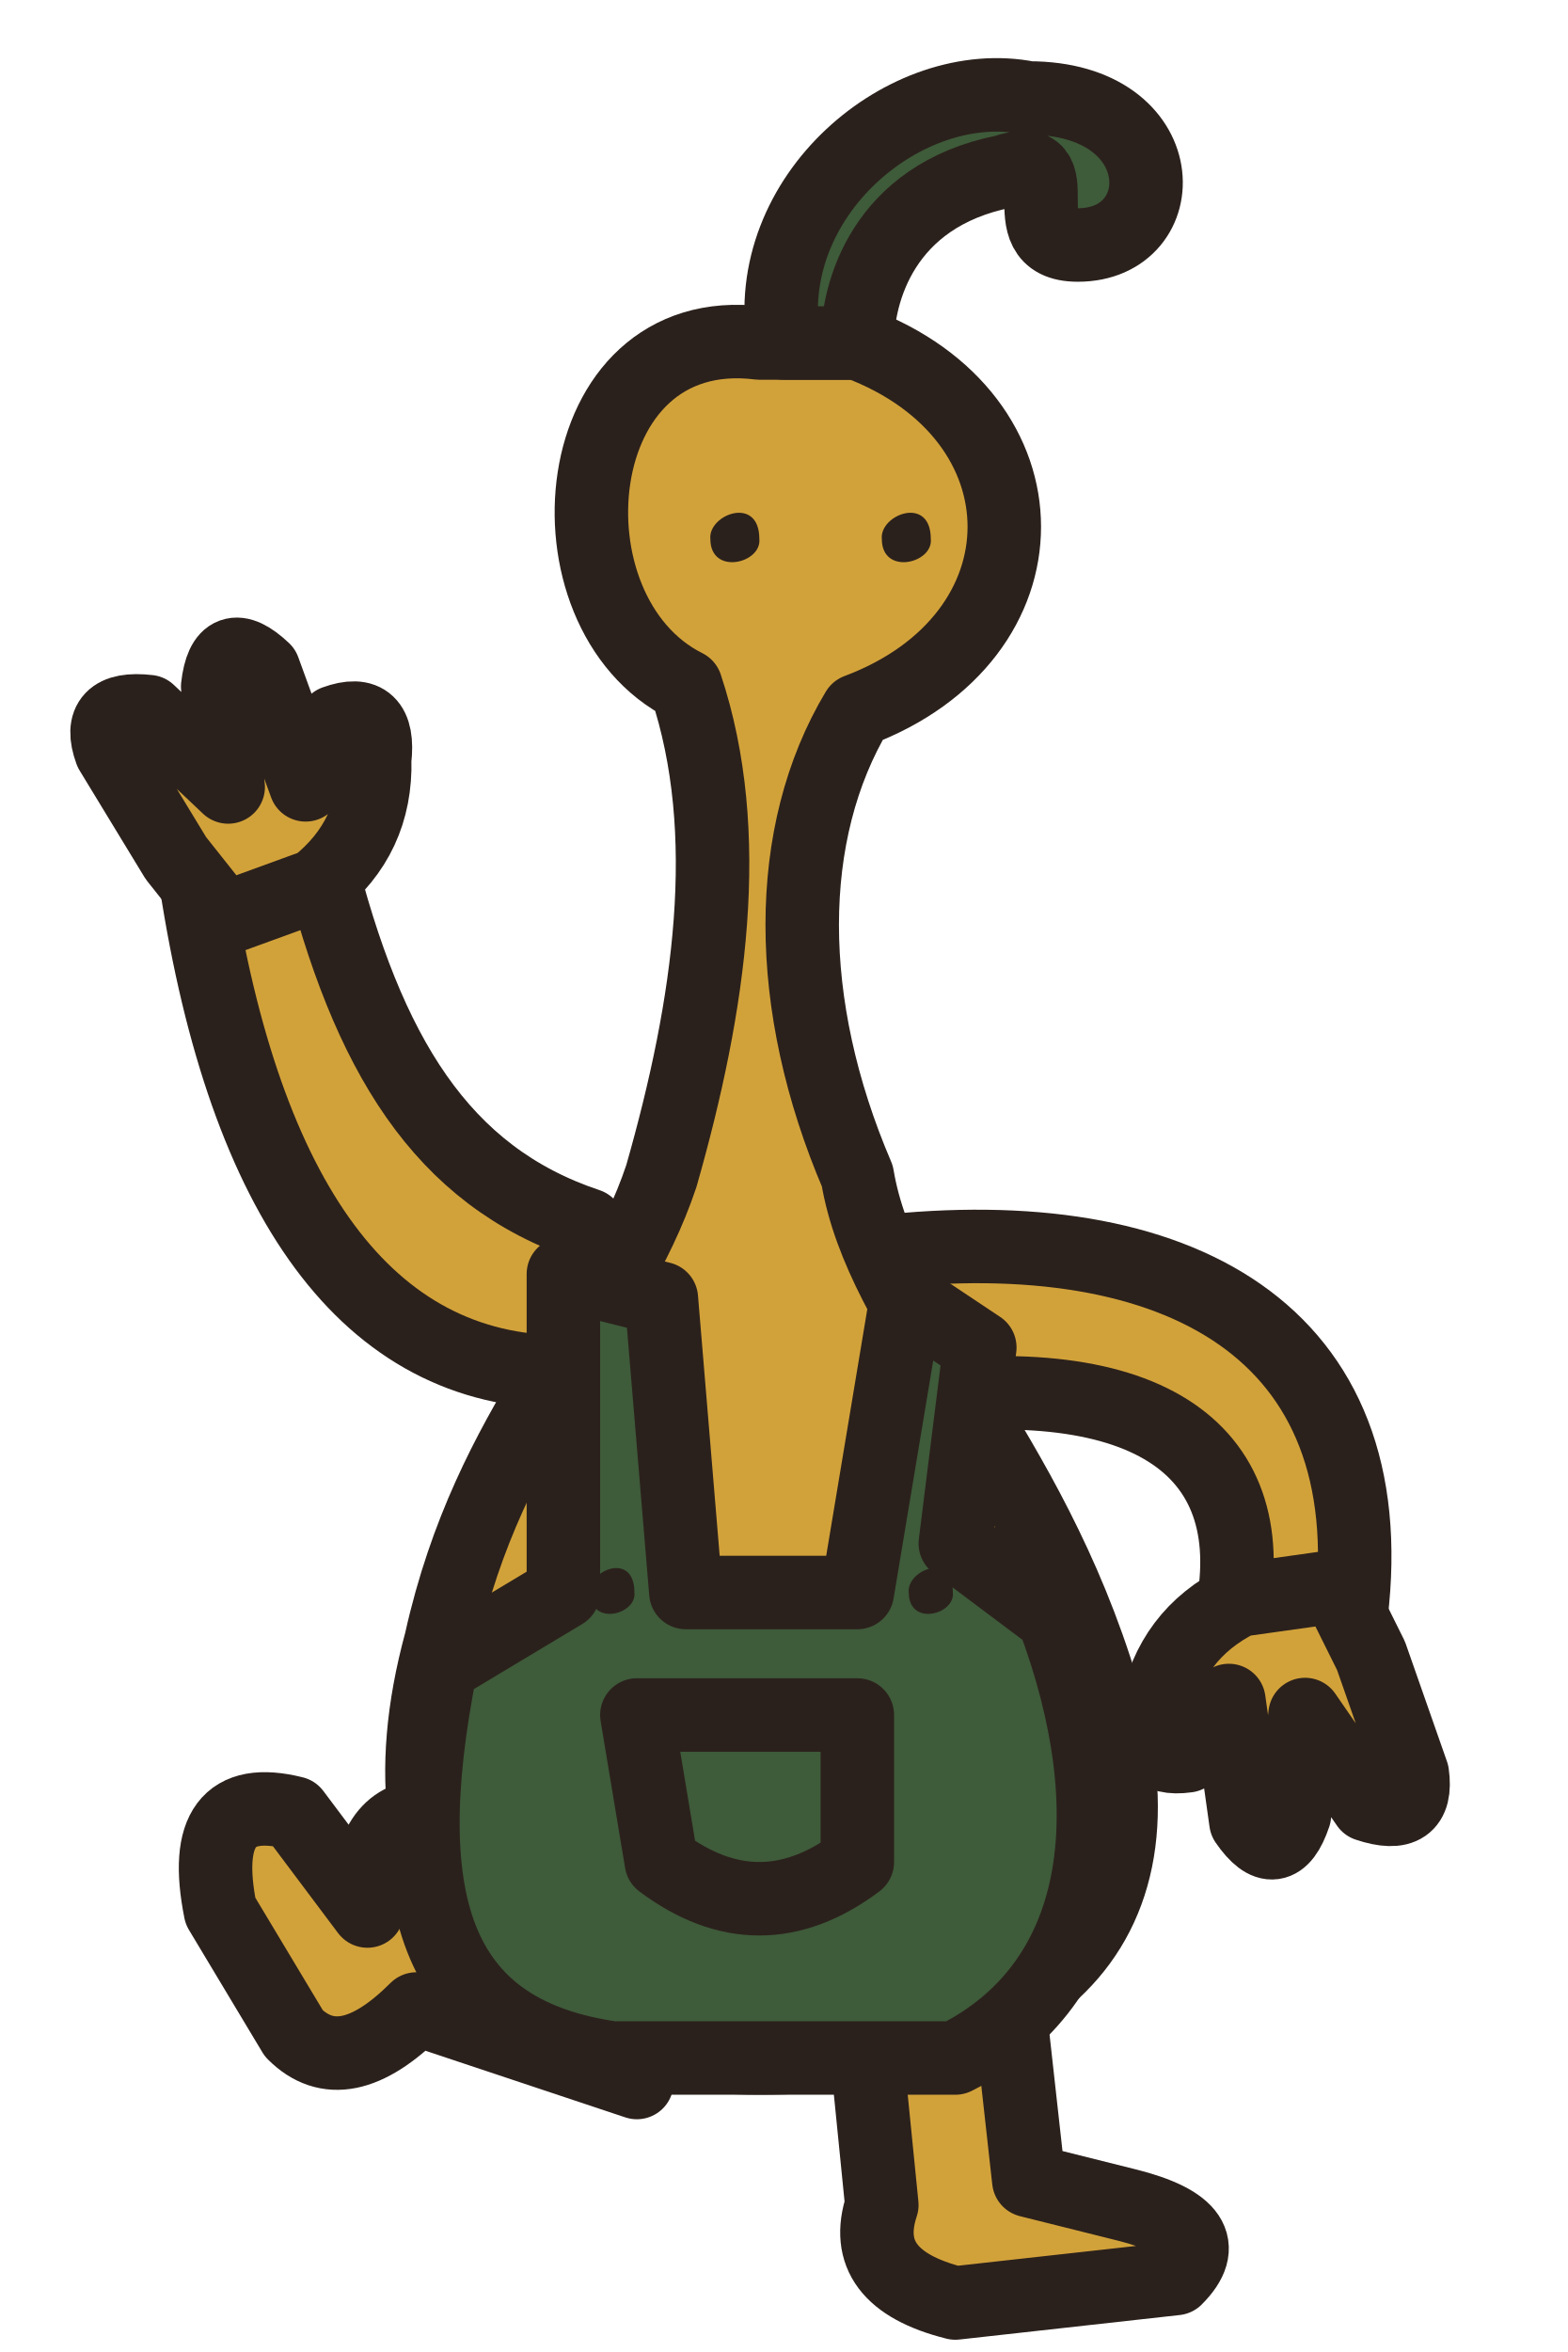
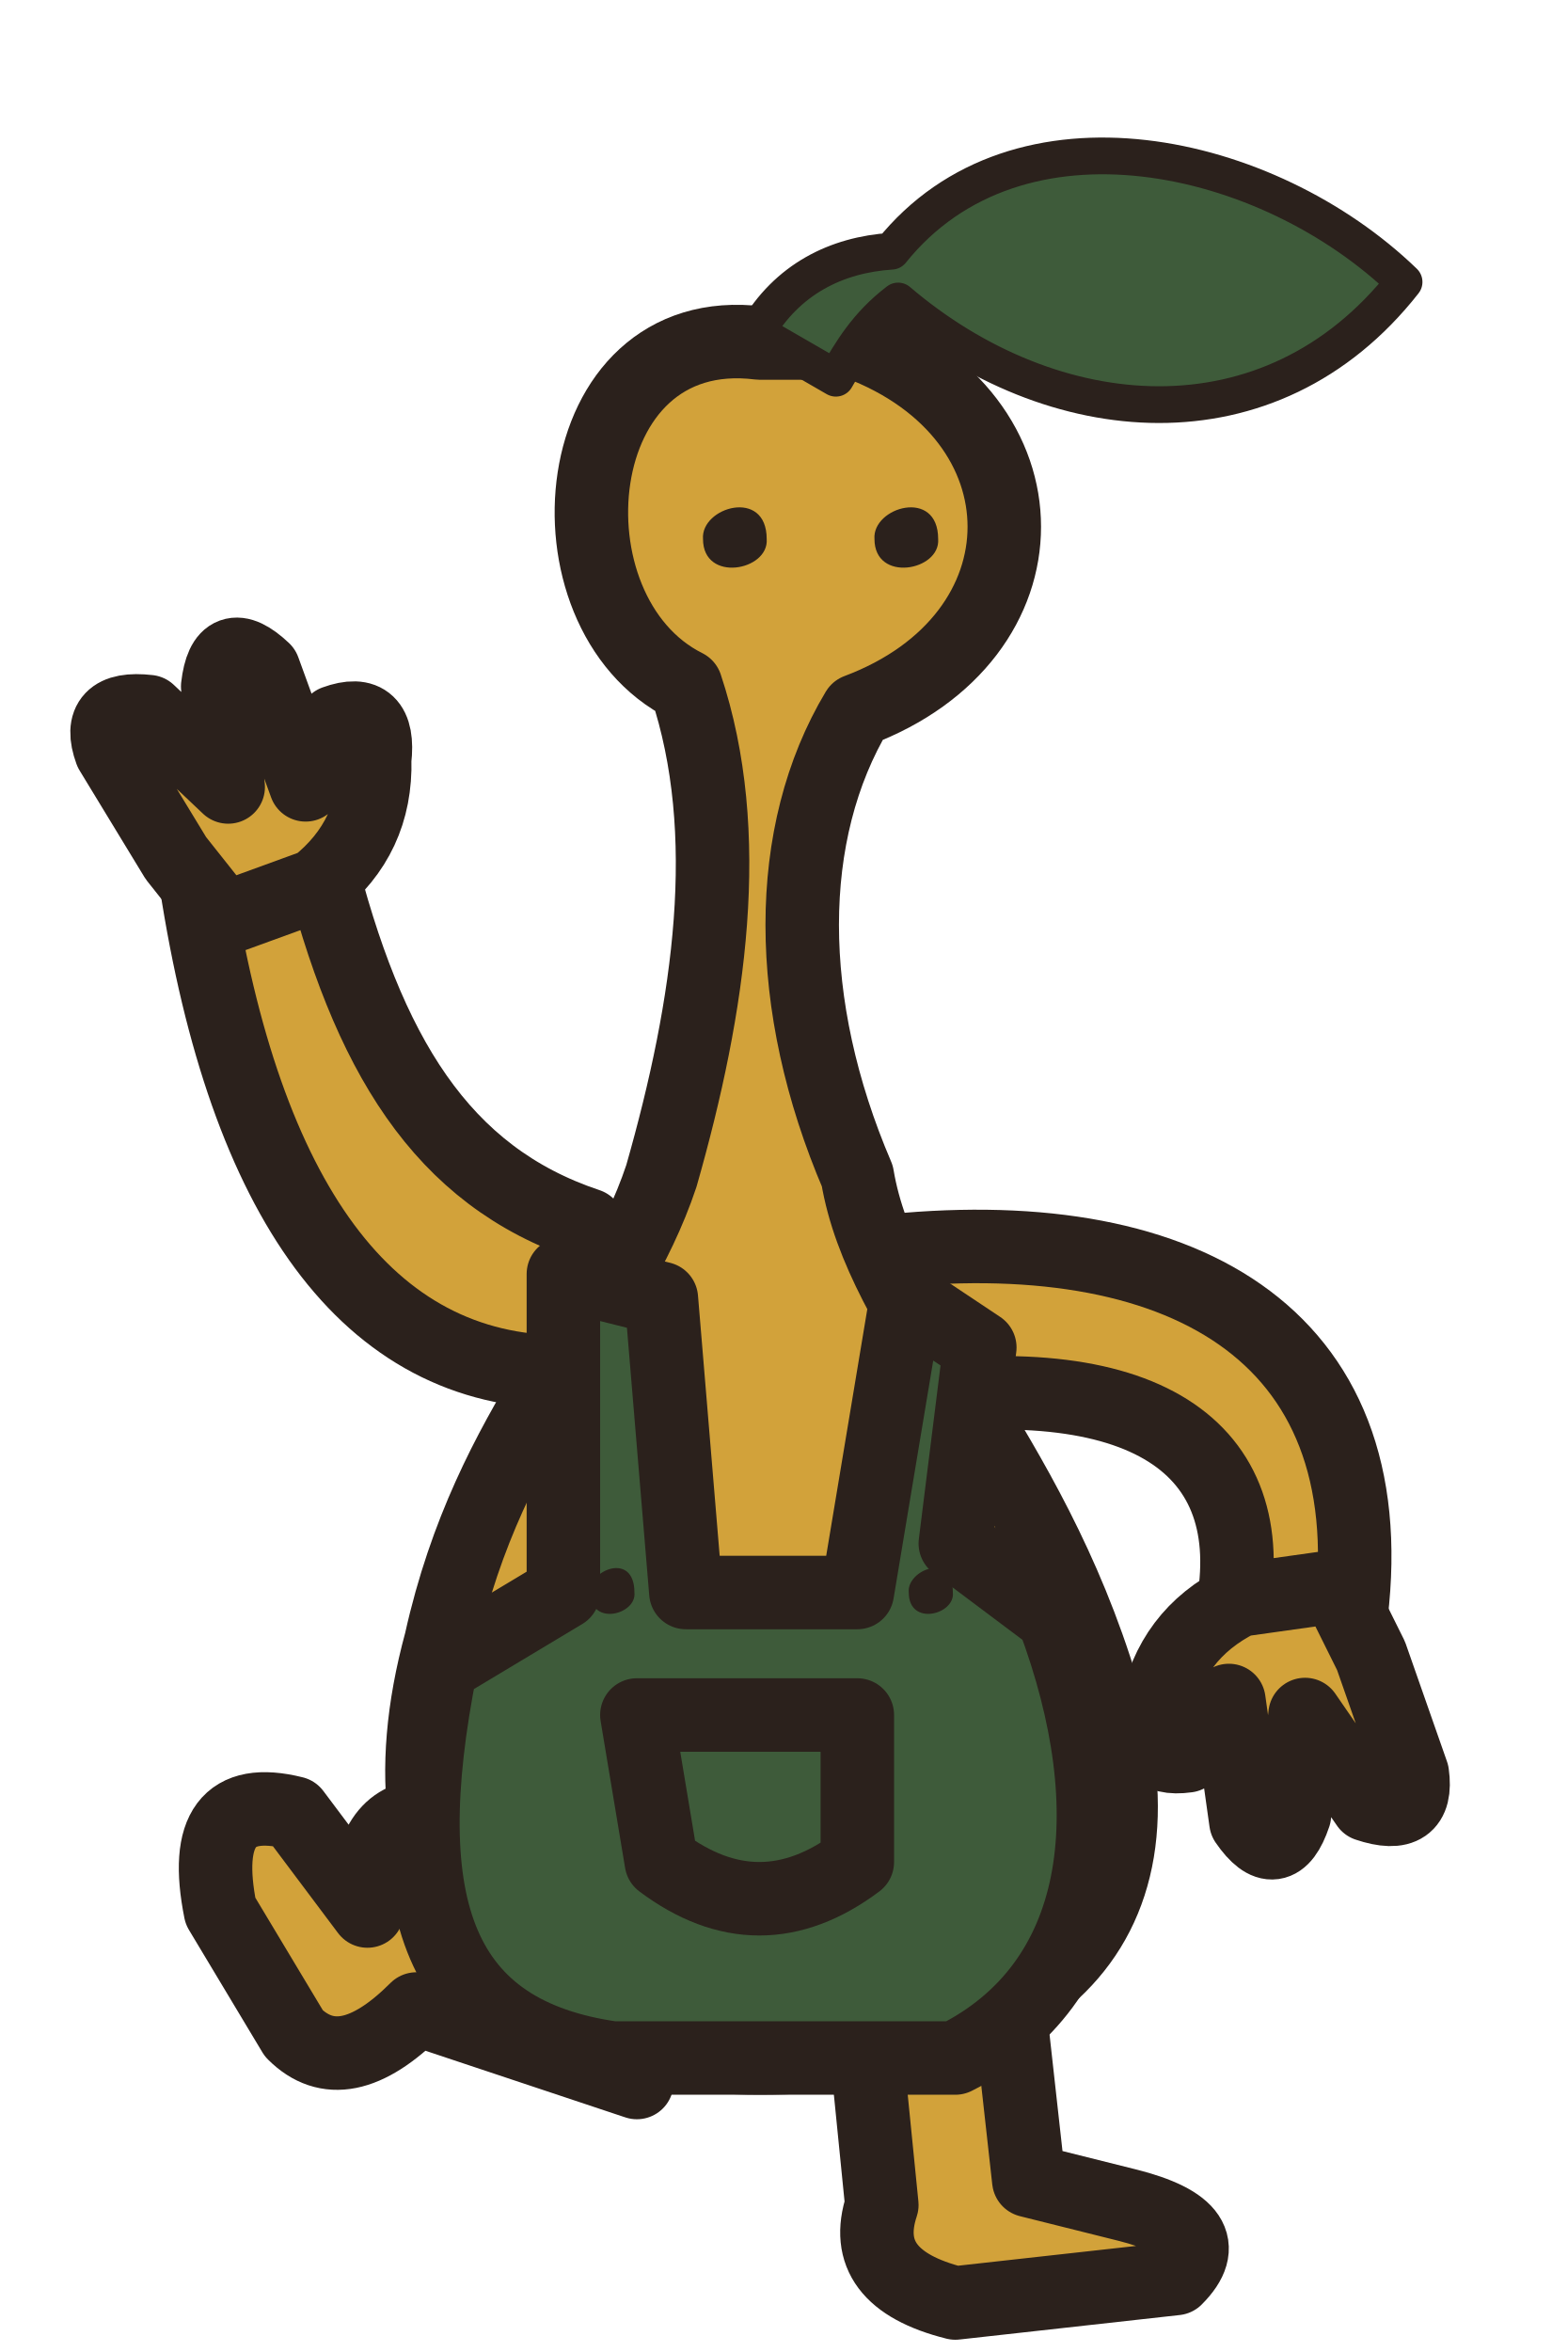
<svg xmlns="http://www.w3.org/2000/svg" width="64" height="96" viewBox="0 0 64 96" stroke-linecap="round" stroke-linejoin="round">
  <path d="M24 77 C18 73 15 73 15 78 L12 74 Q8 73 9 78 L12 83 Q14 85 17 82 L26 85 Z" fill="#D2A23A" stroke="#2B211C" stroke-width="3" />
  <path d="M35 80 L36 90 Q35 93 39 94 L48 93 Q50 91 46 90 L42 89 L41 80 Z" fill="#D2A23A" stroke="#2B211C" stroke-width="3" />
  <path d="M24 50 C18 48 15 43 13 35 L8 36 C10 49 15 56 23 56 Z" fill="#D2A23A" stroke="#2B211C" stroke-width="3" />
  <path d="M37 51 C49 50 57 55 55 67 L50 67 C52 60 48 56 38 57 Z" fill="#D2A23A" stroke="#2B211C" stroke-width="3" />
  <g transform="translate(10 34) rotate(160)">
    <path d="M-2 -3 Q-5 -2 -6 1 Q-7 3 -5 3 L-3 1 L-3 6 Q-2 8 -1 6 L0 2 L2 6 Q4 7 4 5 L3 0 L2 -3 Z" fill="#D2A23A" stroke="#2B211C" stroke-width="3" />
  </g>
  <g transform="translate(53 68) rotate(-8)">
    <path d="M-2 -3 Q-5 -2 -6 1 Q-7 3 -5 3 L-3 1 L-3 6 Q-2 8 -1 6 L0 2 L2 6 Q4 7 4 5 L3 0 L2 -3 Z" fill="#D2A23A" stroke="#2B211C" stroke-width="3" />
  </g>
  <path d="M 31 14 C 23 13 22 25 28 28 C 30 34.0 29.0 41.0 27 48 C25 54 20 58 18 67 C15 78 21 84 31 84 C42 84 48 79 45 69 C42 59 36 54 35 48 C 32.0 41.0 32 34.0 35 29 C 43 26 43 17 35 14 C 34 14 32 14 31 14 Z" fill="#D2A23A" stroke="#2B211C" stroke-width="3" />
  <path d="M23 52 L27 53 L28 65 L35 65 L37 53 L40 55 L39 63 L43 66 C46 74 45 81 39 84 L25 84 C18 83 16 78 18 68 L23 65 Z" fill="#3E5B3A" stroke="#2B211C" stroke-width="3" />
  <path d="M26 70 L35 70 L35 76 Q31 79 27 76 Z" fill="#3E5B3A" stroke="#2B211C" stroke-width="3" />
  <path d="M24.1 65 C24.0 64.1 25.9 63.3 25.9 65 C26.0 65.9 24.1 66.4 24.1 65 Z" fill="#2B211C" stroke="none" />
  <path d="M37.1 65 C37.0 64.1 38.9 63.3 38.9 65 C39.0 65.9 37.1 66.4 37.1 65 Z" fill="#2B211C" stroke="none" />
-   <path d="M29.0 22 C28.9 21.0 31.0 20.2 31.0 22 C31.1 23.0 29.0 23.5 29.0 22 Z" fill="#2B211C" stroke="none" />
-   <path d="M36.0 22 C35.9 21.0 38.0 20.2 38.0 22 C38.1 23.0 36.0 23.5 36.0 22 Z" fill="#2B211C" stroke="none" />
-   <path d="M32 14 C31 8 37 3 42 4 C48 4 48 10 44 10 C41 10 44 6 41 7 C36 8 35 12 35 14 Z" fill="#3E5B3A" stroke="#2B211C" stroke-width="3" />
+   <path d="M28.7 22 C28.6 20.7 31.3 19.9 31.3 22 C31.4 23.3 28.7 23.8 28.7 22 Z" fill="#2B211C" stroke="none" />
+   <path d="M35.7 22 C35.6 20.7 38.3 19.9 38.3 22 C38.4 23.3 35.7 23.8 35.7 22 Z" fill="#2B211C" stroke="none" />
+   <g transform="translate(32.5 14.5) rotate(30) scale(1)">
+     <path d="M-1.875 0 C-1.875 -2.5 -0.625 -4.375 1.25 -5.625 C2.5 -13.75 12.5 -16.875 20 -15 C18.75 -6.25 10.625 -2.5 2.5 -4 C1.875 -2.5 1.875 -1.25 1.875 0 Z" fill="#3E5B3A" stroke="#2B211C" stroke-width="1.5" data-role="sprout" />
+   </g>
</svg>
